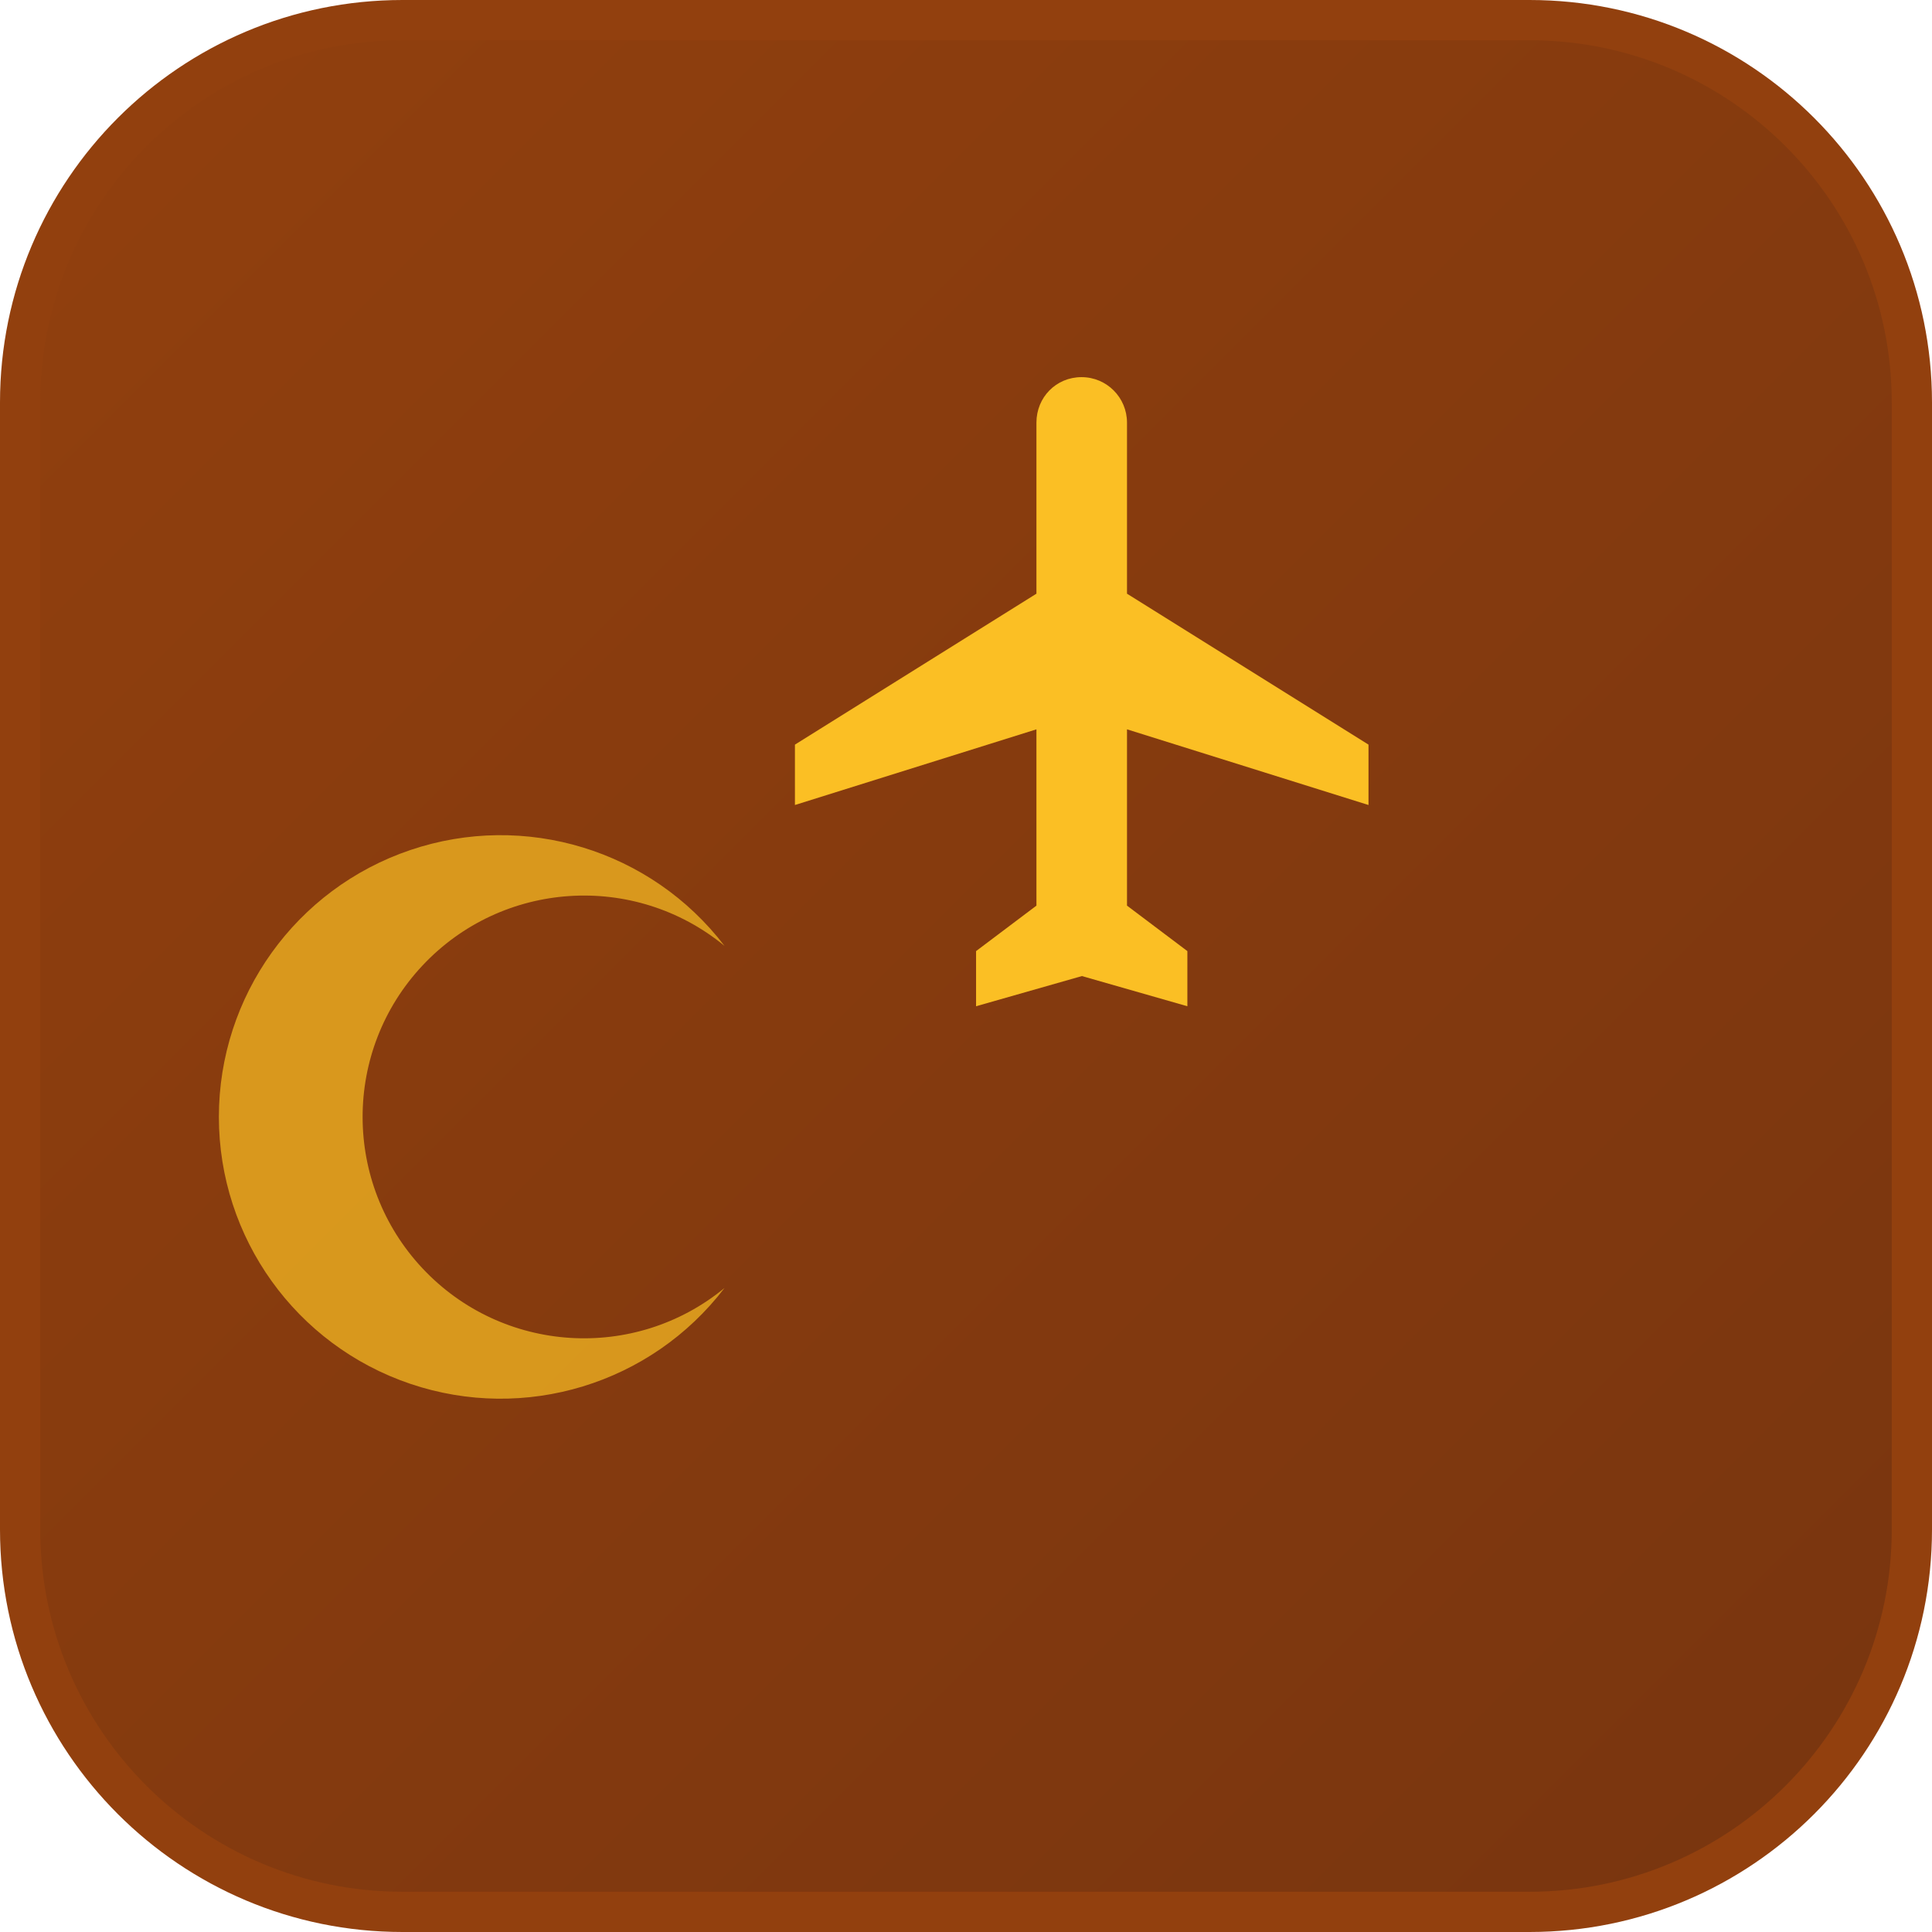
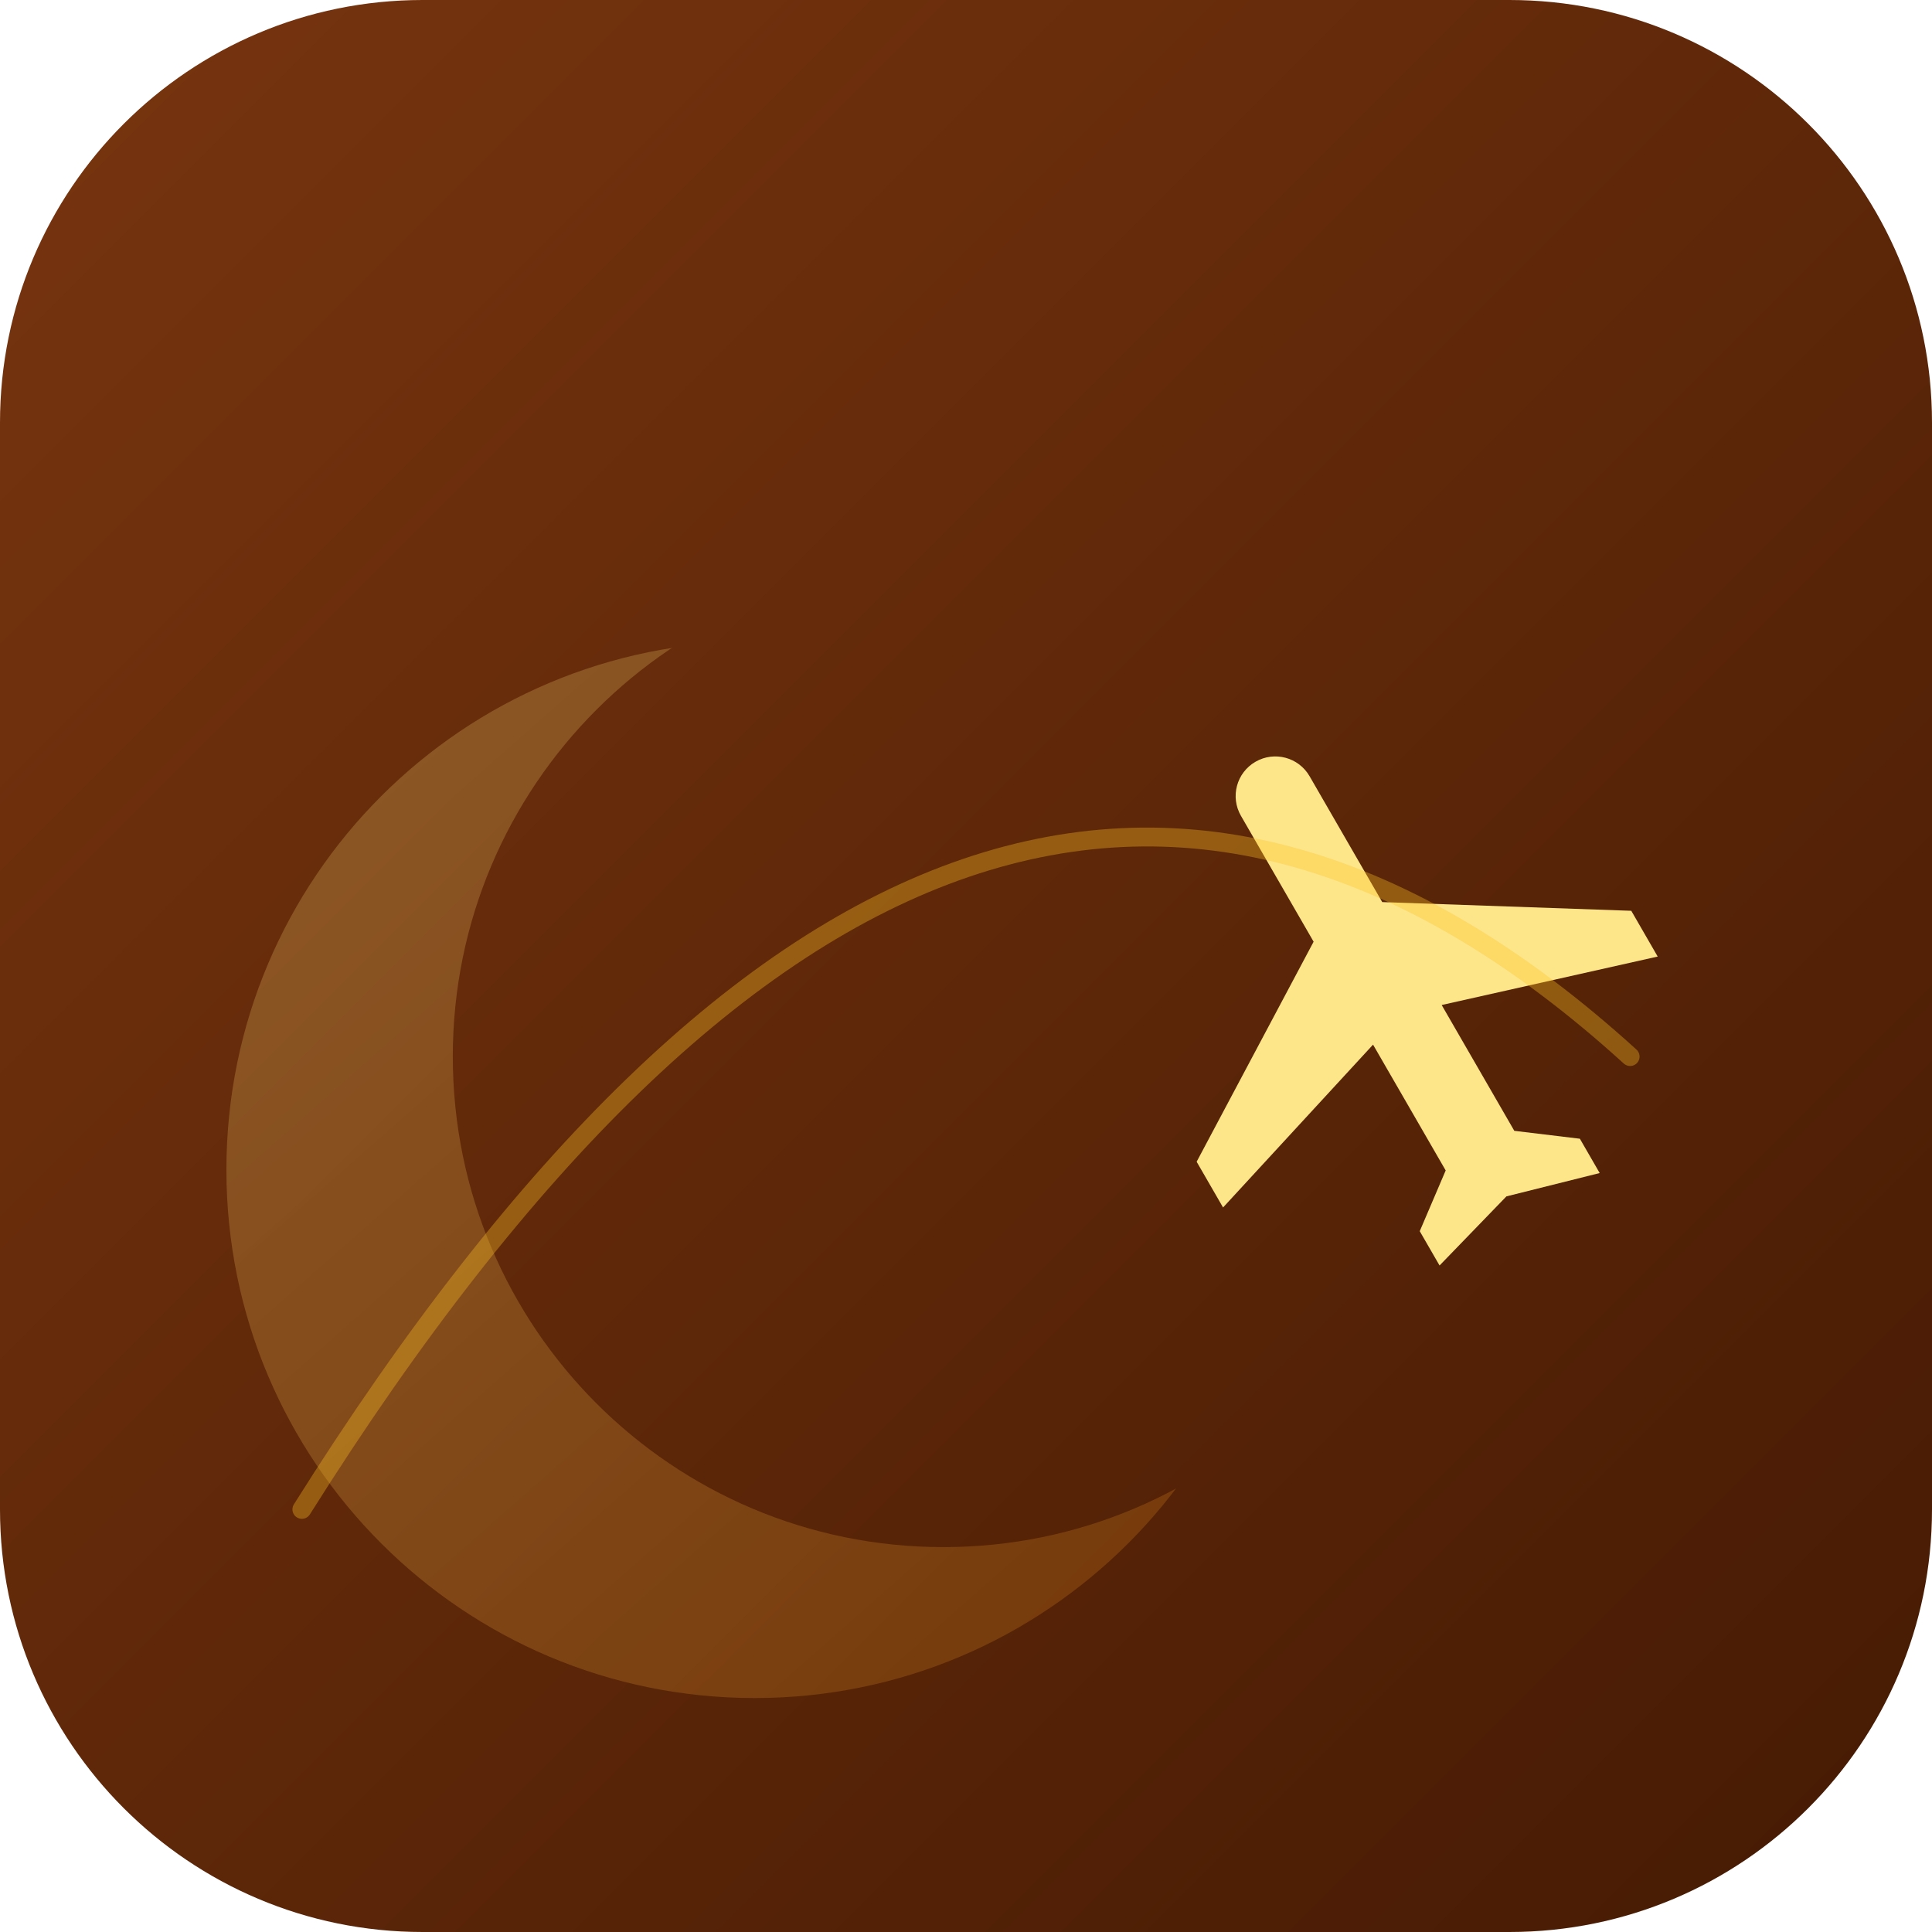
- <svg xmlns="http://www.w3.org/2000/svg" width="48" height="48" viewBox="0 0 48 48">
-   <rect width="48" height="48" rx="10" fill="#92400E" />
-   <rect x="1" y="1" width="46" height="46" rx="9" fill="url(#g)" stroke="none" />
-   <path d="M34 20v-1.5l-6-3.75V10.5c0-.62-.5-1.13-1.13-1.13s-1.12.5-1.12 1.13v4.25l-6 3.75V20l6-1.88V22.5l-1.5 1.13V25l2.63-.75L29.5 25v-1.37L28 22.5v-4.38L34 20z" fill="#FBBF24" />
-   <path d="M18 32a7 7 0 1 1 0-8.5 5.5 5.5 0 1 0 0 8.5z" fill="#FBBF24" opacity="0.7" />
+ <svg xmlns="http://www.w3.org/2000/svg" width="48" height="48" viewBox="0 0 512 512">
  <defs>
-     <linearGradient id="g" x1="0" y1="0" x2="48" y2="48" gradientUnits="userSpaceOnUse">
-       <stop stop-color="#92400E" />
-       <stop offset="1" stop-color="#78350F" />
+     <linearGradient id="bg" x1="0" y1="0" x2="512" y2="512" gradientUnits="userSpaceOnUse">
+       <stop stop-color="#78350F" />
+       <stop offset="1" stop-color="#451A03" />
+     </linearGradient>
+     <linearGradient id="gold" x1="100" y1="80" x2="400" y2="420" gradientUnits="userSpaceOnUse">
+       <stop stop-color="#FDE68A" />
+       <stop offset="1" stop-color="#D97706" />
    </linearGradient>
  </defs>
+   <rect width="512" height="512" rx="112" fill="url(#bg)" />
+   <circle cx="200" cy="310" r="140" fill="url(#gold)" opacity="0.25" />
+   <circle cx="250" cy="280" r="130" fill="url(#bg)" />
+   <g transform="translate(256,230) rotate(-30) scale(7)">
+     <path d="M21 16v-2l-8-5V3.5c0-.83-.67-1.5-1.5-1.5S10 2.67 10 3.5V9l-8 5v2l8-2.5V19l-2 1.5V22l3.5-1 3.5 1v-1.5L13 19v-5.5l8 2.5z" fill="url(#gold)" />
+   </g>
+   <path d="M80 400 Q 256 120 432 280" fill="none" stroke="#FBBF24" stroke-opacity="0.35" stroke-width="5" stroke-linecap="round" />
</svg>
